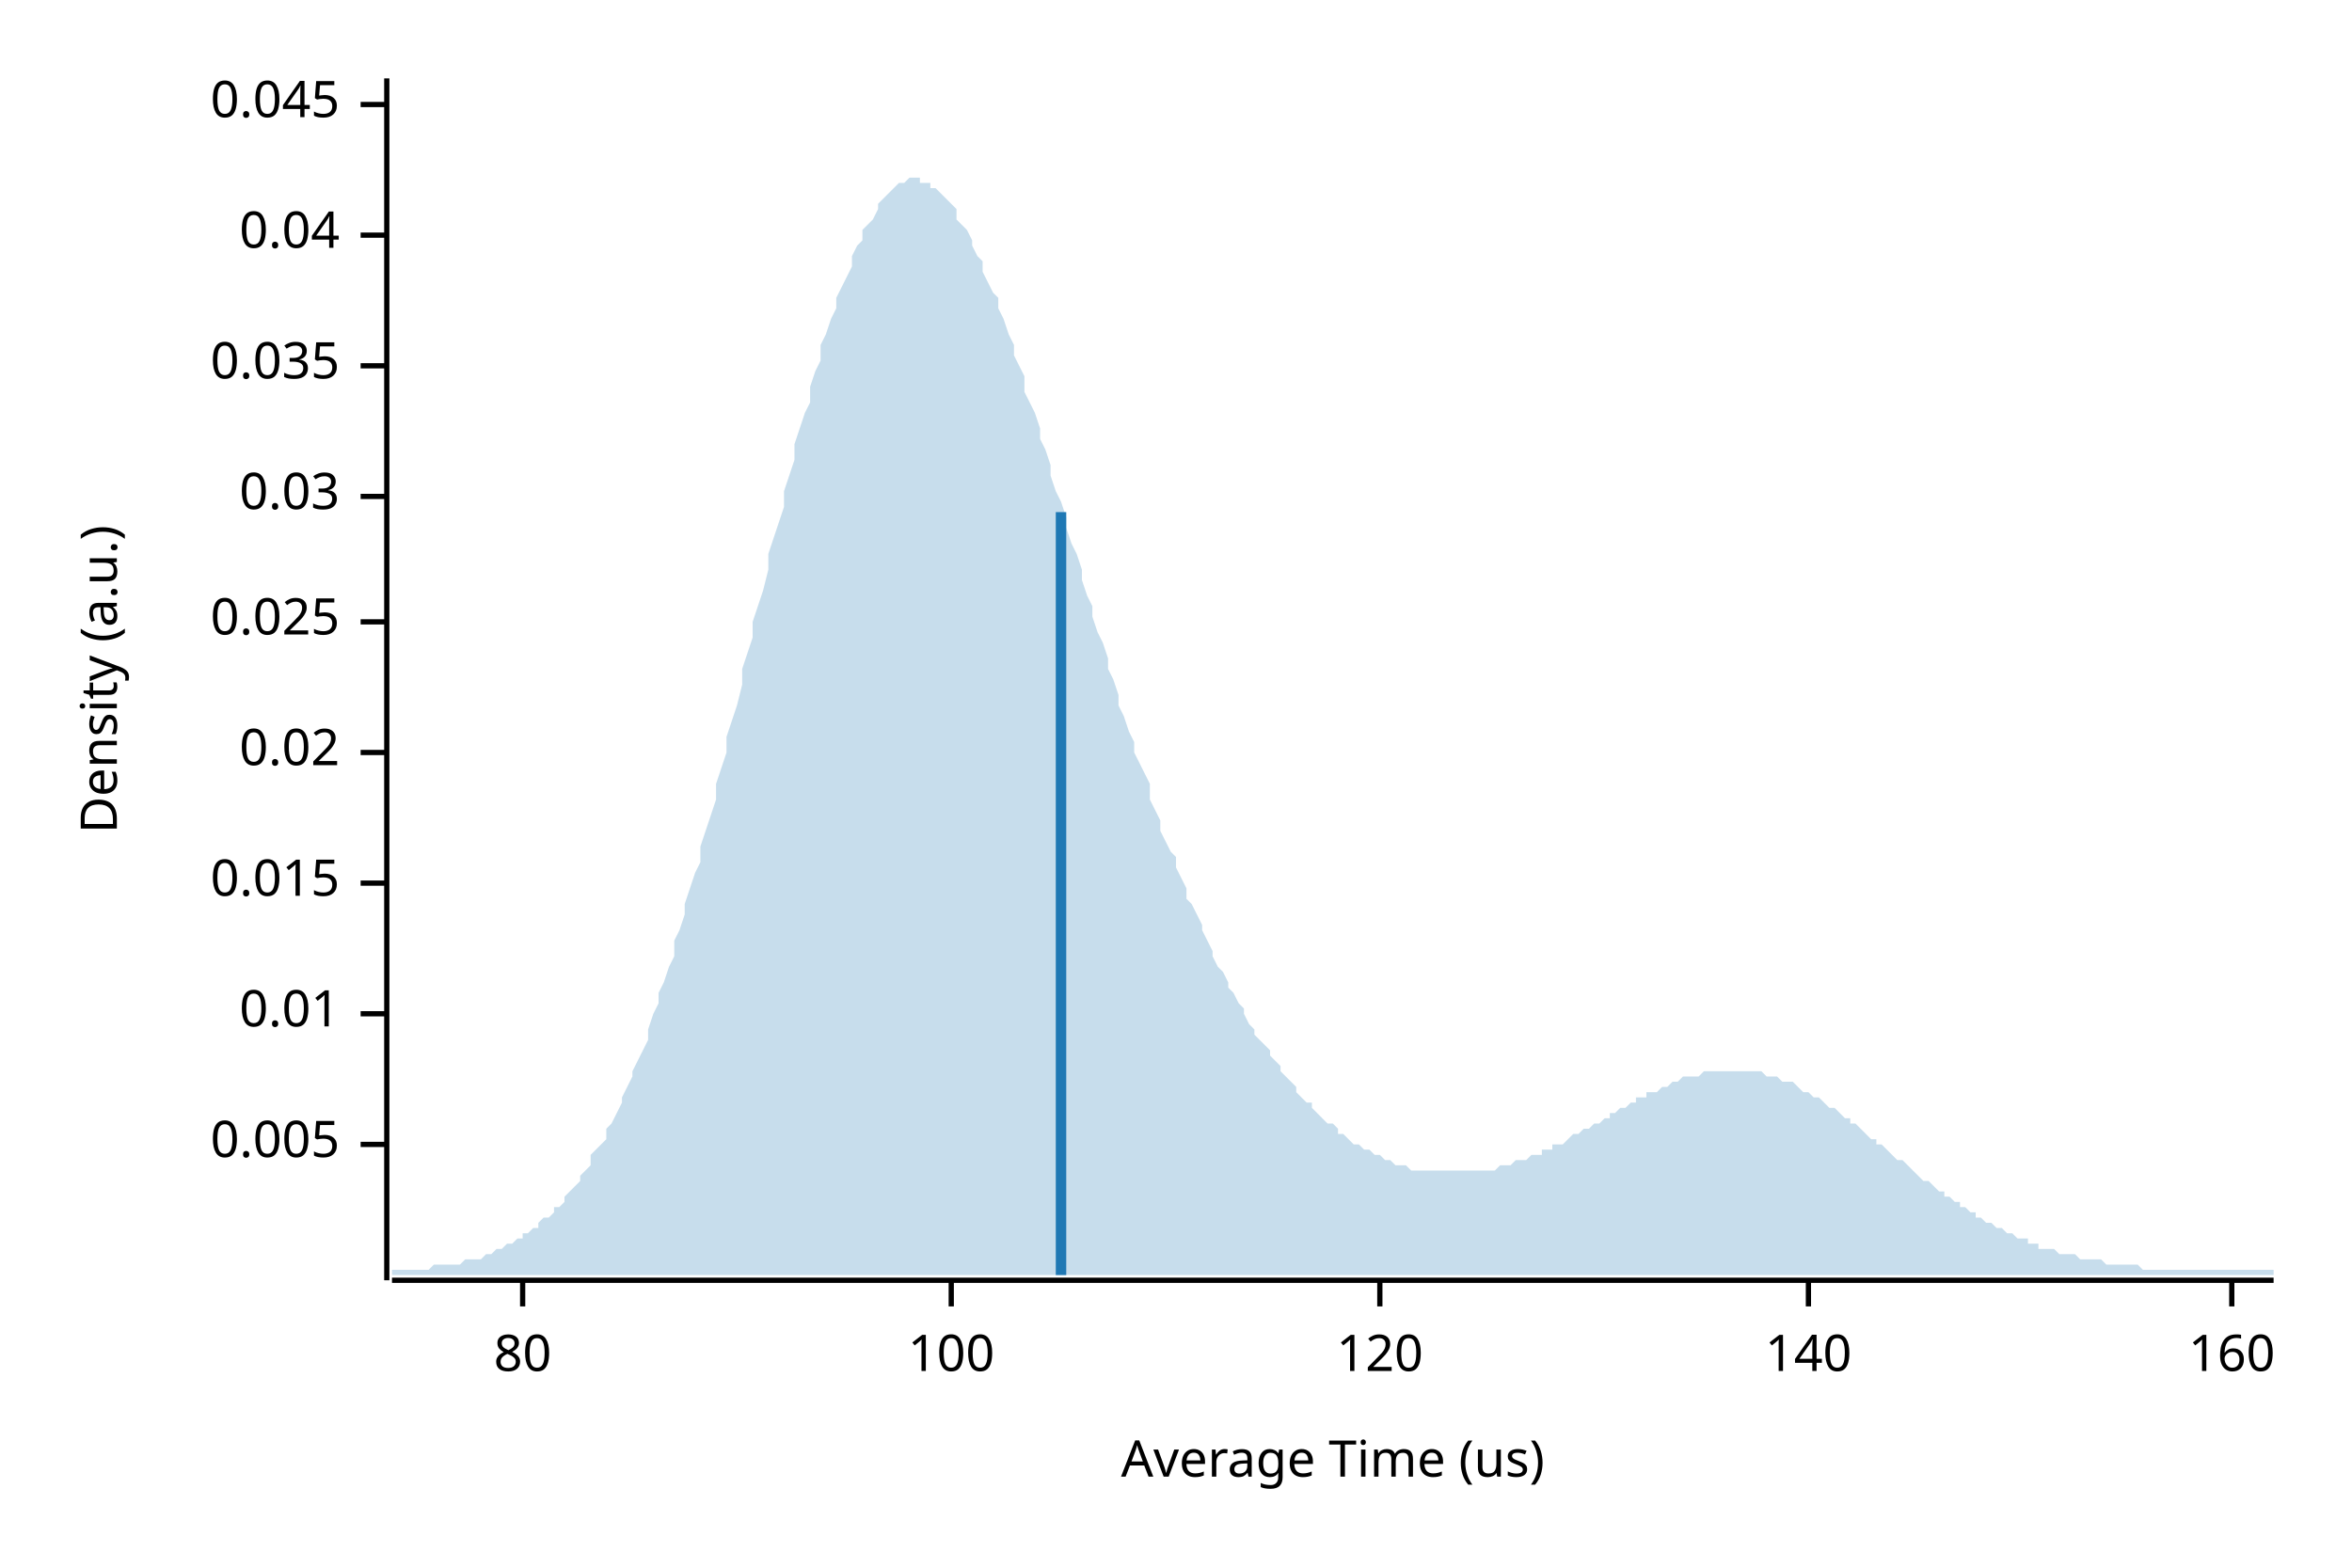
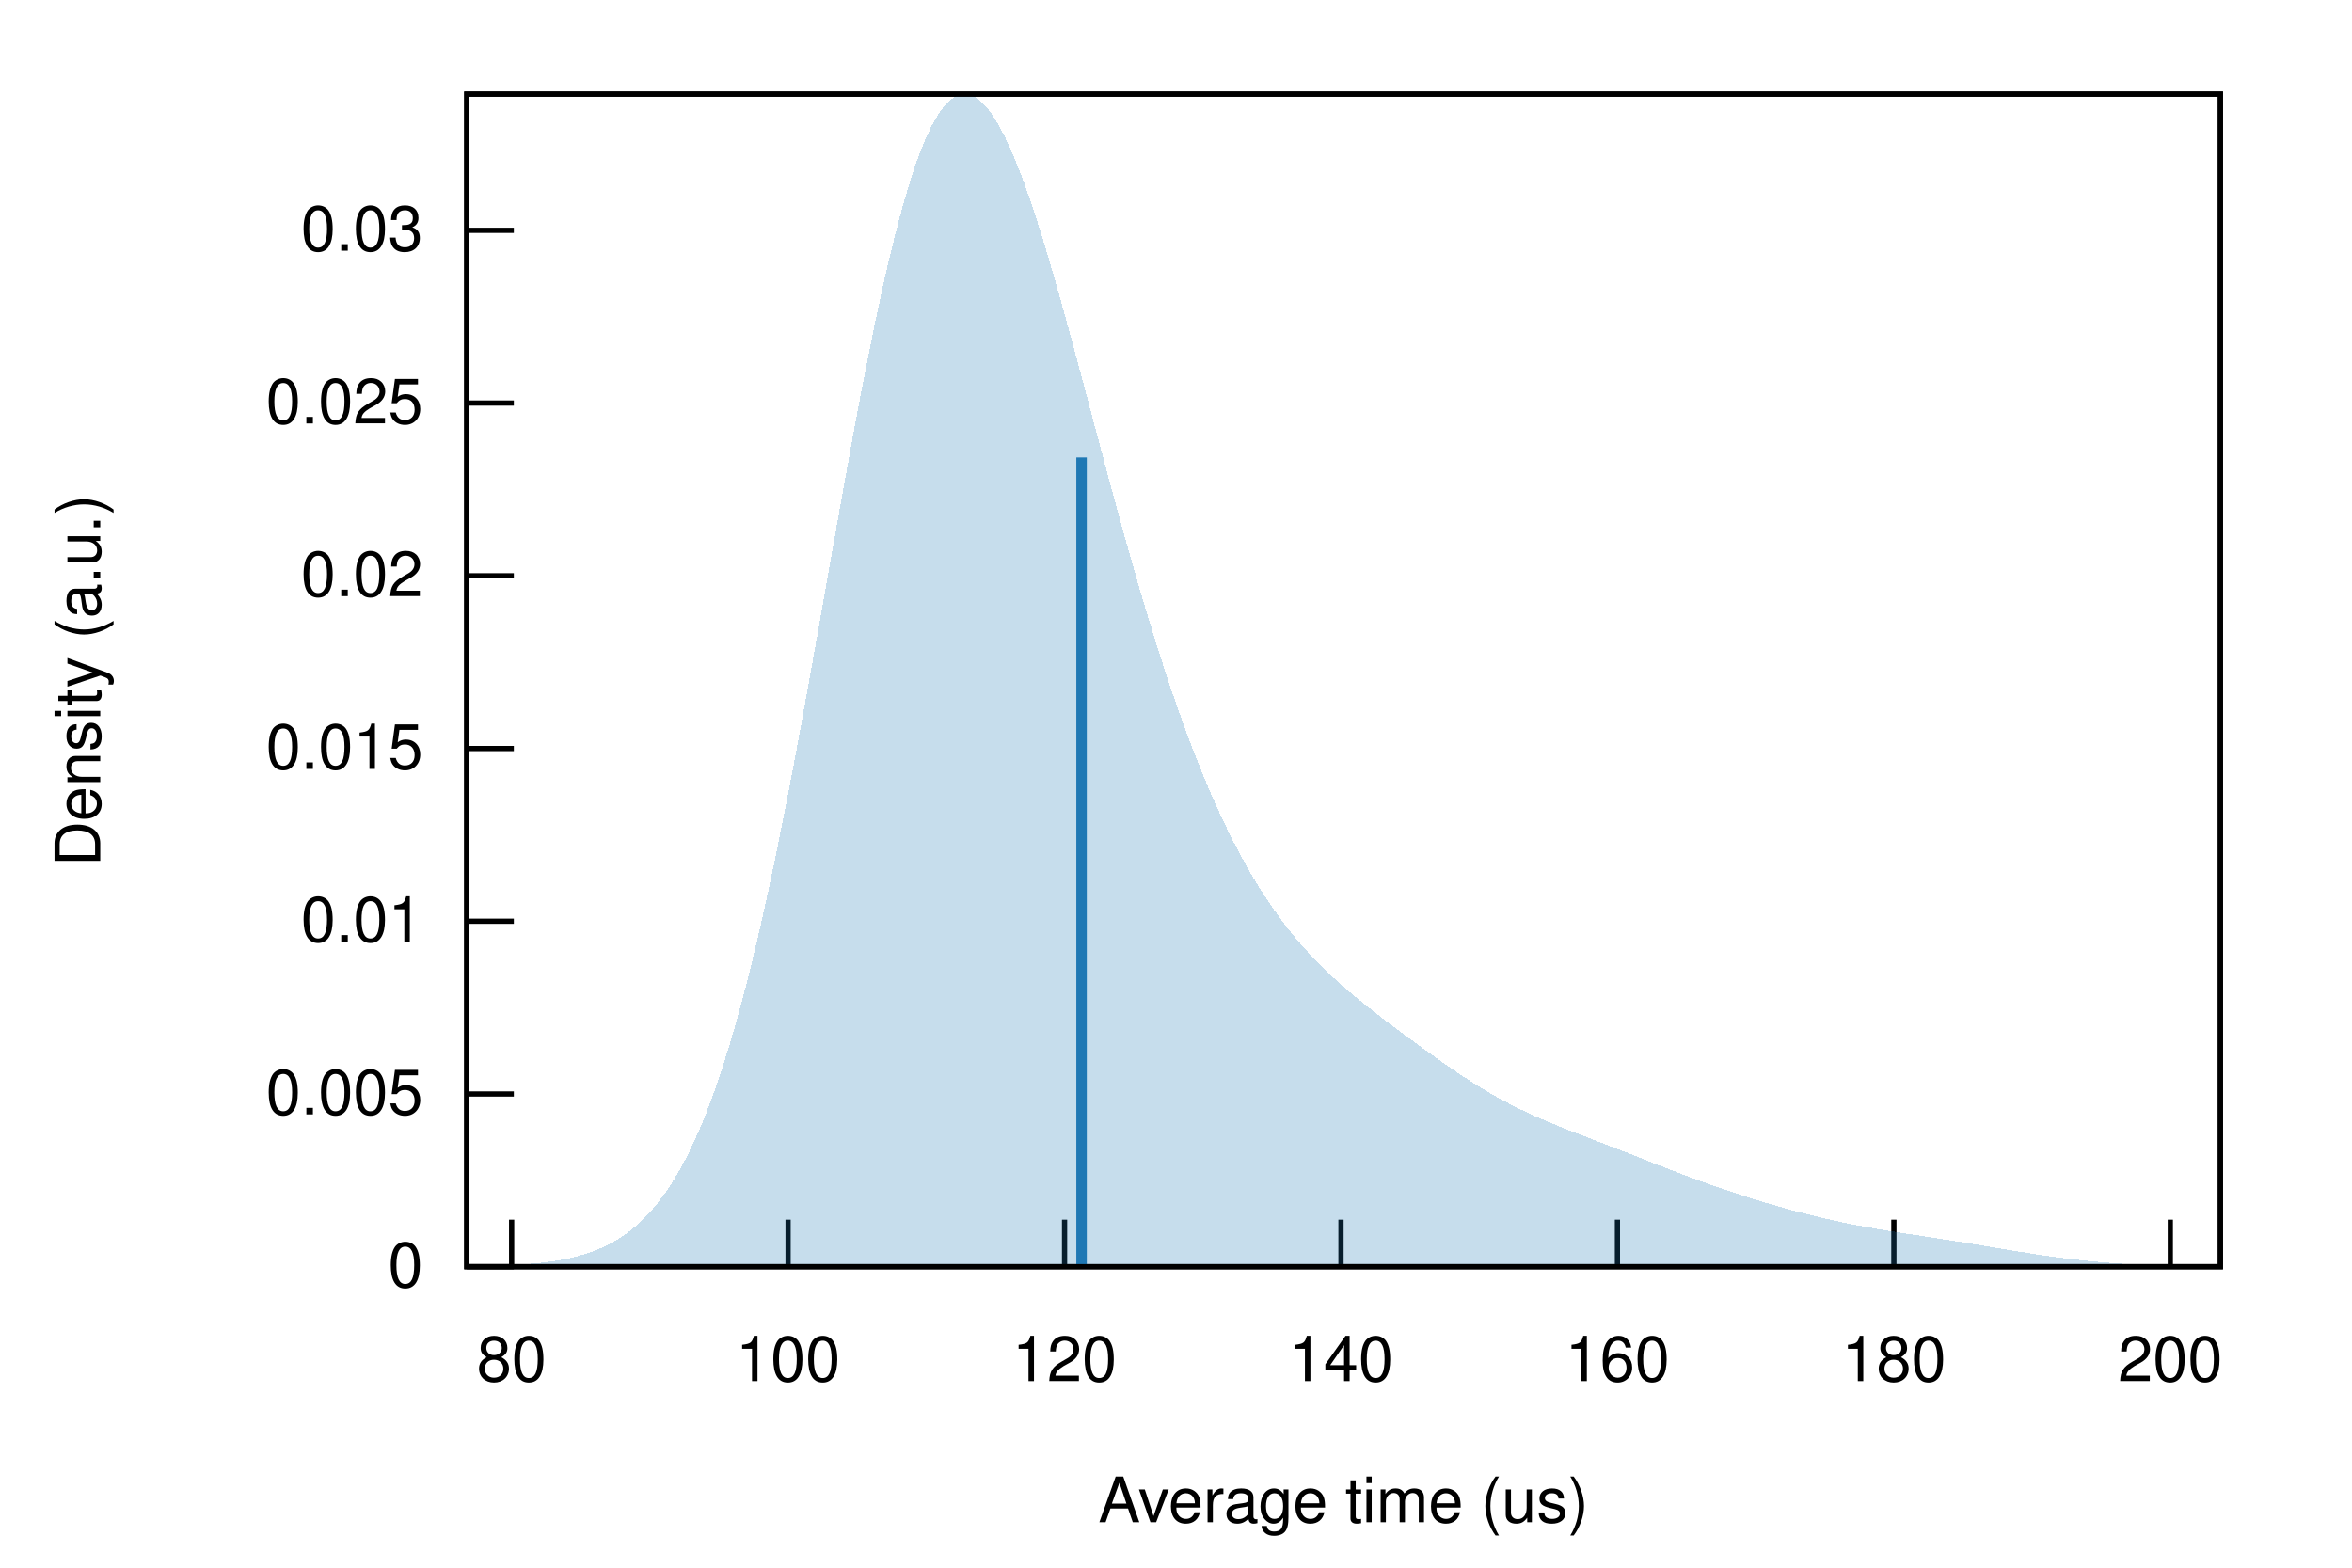
- <svg xmlns="http://www.w3.org/2000/svg" width="450" height="300" viewBox="0 0 450 300">
-   <text x="15" y="130" dy="0.76em" text-anchor="middle" font-family="sans-serif" font-size="9.677" opacity="1" fill="#000000" transform="rotate(270, 15, 130)">
- Density (a.u.)
- </text>
-   <text x="255" y="285" dy="-0.5ex" text-anchor="middle" font-family="sans-serif" font-size="9.677" opacity="1" fill="#000000">
- Average Time (us)
- </text>
-   <polyline fill="none" opacity="1" stroke="#000000" stroke-width="1" points="74,15 74,245 " />
-   <text x="65" y="219" dy="0.5ex" text-anchor="end" font-family="sans-serif" font-size="9.677" opacity="1" fill="#000000">
- 0.005
- </text>
-   <polyline fill="none" opacity="1" stroke="#000000" stroke-width="1" points="69,219 74,219 " />
-   <text x="65" y="194" dy="0.5ex" text-anchor="end" font-family="sans-serif" font-size="9.677" opacity="1" fill="#000000">
- 0.01
- </text>
-   <polyline fill="none" opacity="1" stroke="#000000" stroke-width="1" points="69,194 74,194 " />
-   <text x="65" y="169" dy="0.5ex" text-anchor="end" font-family="sans-serif" font-size="9.677" opacity="1" fill="#000000">
- 0.015
- </text>
-   <polyline fill="none" opacity="1" stroke="#000000" stroke-width="1" points="69,169 74,169 " />
-   <text x="65" y="144" dy="0.5ex" text-anchor="end" font-family="sans-serif" font-size="9.677" opacity="1" fill="#000000">
- 0.02
- </text>
-   <polyline fill="none" opacity="1" stroke="#000000" stroke-width="1" points="69,144 74,144 " />
-   <text x="65" y="119" dy="0.5ex" text-anchor="end" font-family="sans-serif" font-size="9.677" opacity="1" fill="#000000">
- 0.025
- </text>
-   <polyline fill="none" opacity="1" stroke="#000000" stroke-width="1" points="69,119 74,119 " />
-   <text x="65" y="95" dy="0.5ex" text-anchor="end" font-family="sans-serif" font-size="9.677" opacity="1" fill="#000000">
- 0.03
- </text>
-   <polyline fill="none" opacity="1" stroke="#000000" stroke-width="1" points="69,95 74,95 " />
-   <text x="65" y="70" dy="0.5ex" text-anchor="end" font-family="sans-serif" font-size="9.677" opacity="1" fill="#000000">
- 0.035
- </text>
-   <polyline fill="none" opacity="1" stroke="#000000" stroke-width="1" points="69,70 74,70 " />
-   <text x="65" y="45" dy="0.5ex" text-anchor="end" font-family="sans-serif" font-size="9.677" opacity="1" fill="#000000">
- 0.04
- </text>
-   <polyline fill="none" opacity="1" stroke="#000000" stroke-width="1" points="69,45 74,45 " />
-   <text x="65" y="20" dy="0.5ex" text-anchor="end" font-family="sans-serif" font-size="9.677" opacity="1" fill="#000000">
- 0.045
- </text>
-   <polyline fill="none" opacity="1" stroke="#000000" stroke-width="1" points="69,20 74,20 " />
-   <polyline fill="none" opacity="1" stroke="#000000" stroke-width="1" points="75,245 435,245 " />
-   <text x="100" y="255" dy="0.76em" text-anchor="middle" font-family="sans-serif" font-size="9.677" opacity="1" fill="#000000">
- 80
- </text>
-   <polyline fill="none" opacity="1" stroke="#000000" stroke-width="1" points="100,245 100,250 " />
-   <text x="182" y="255" dy="0.76em" text-anchor="middle" font-family="sans-serif" font-size="9.677" opacity="1" fill="#000000">
- 100
- </text>
-   <polyline fill="none" opacity="1" stroke="#000000" stroke-width="1" points="182,245 182,250 " />
-   <text x="264" y="255" dy="0.76em" text-anchor="middle" font-family="sans-serif" font-size="9.677" opacity="1" fill="#000000">
- 120
- </text>
-   <polyline fill="none" opacity="1" stroke="#000000" stroke-width="1" points="264,245 264,250 " />
-   <text x="346" y="255" dy="0.76em" text-anchor="middle" font-family="sans-serif" font-size="9.677" opacity="1" fill="#000000">
- 140
- </text>
-   <polyline fill="none" opacity="1" stroke="#000000" stroke-width="1" points="346,245 346,250 " />
-   <text x="427" y="255" dy="0.76em" text-anchor="middle" font-family="sans-serif" font-size="9.677" opacity="1" fill="#000000">
- 160
- </text>
-   <polyline fill="none" opacity="1" stroke="#000000" stroke-width="1" points="427,245 427,250 " />
-   <polygon opacity="0.25" fill="#1F78B4" points="75,243 75,243 76,243 77,243 77,243 78,243 79,243 80,243 80,243 81,243 82,243 82,243 83,242 84,242 85,242 85,242 86,242 87,242 87,242 88,242 89,241 90,241 90,241 91,241 92,241 93,240 93,240 94,240 95,239 95,239 96,239 97,238 98,238 98,238 99,237 100,237 100,236 101,236 102,235 103,235 103,234 104,233 105,233 106,232 106,231 107,231 108,230 108,229 109,228 110,227 111,226 111,225 112,224 113,223 113,221 114,220 115,219 116,218 116,216 117,215 118,213 119,211 119,210 120,208 121,206 121,205 122,203 123,201 124,199 124,197 125,194 126,192 126,190 127,188 128,185 129,183 129,180 130,178 131,175 131,173 132,170 133,167 134,165 134,162 135,159 136,156 137,153 137,150 138,147 139,144 139,141 140,138 141,135 142,131 142,128 143,125 144,122 144,119 145,116 146,113 147,109 147,106 148,103 149,100 150,97 150,94 151,91 152,88 152,85 153,82 154,79 155,77 155,74 156,71 157,69 157,66 158,64 159,61 160,59 160,57 161,55 162,53 163,51 163,49 164,47 165,46 165,44 166,43 167,42 168,40 168,39 169,38 170,37 170,37 171,36 172,35 173,35 173,35 174,34 175,34 176,34 176,35 177,35 178,35 178,36 179,36 180,37 181,38 181,38 182,39 183,40 183,42 184,43 185,44 186,46 186,47 187,49 188,50 188,52 189,54 190,56 191,57 191,59 192,61 193,64 194,66 194,68 195,70 196,72 196,75 197,77 198,79 199,82 199,84 200,86 201,89 201,91 202,94 203,96 204,99 204,101 205,104 206,106 207,109 207,111 208,114 209,116 209,118 210,121 211,123 212,126 212,128 213,130 214,133 214,135 215,137 216,140 217,142 217,144 218,146 219,148 220,150 220,153 221,155 222,157 222,159 223,161 224,163 225,164 225,166 226,168 227,170 227,172 228,173 229,175 230,177 230,178 231,180 232,182 232,183 233,185 234,186 235,188 235,189 236,190 237,192 238,193 238,194 239,196 240,197 240,198 241,199 242,200 243,201 243,202 244,203 245,204 245,205 246,206 247,207 248,208 248,209 249,210 250,211 251,211 251,212 252,213 253,214 253,214 254,215 255,215 256,216 256,217 257,217 258,218 258,218 259,219 260,219 261,220 261,220 262,220 263,221 264,221 264,221 265,222 266,222 266,222 267,223 268,223 269,223 269,223 270,224 271,224 271,224 272,224 273,224 274,224 274,224 275,224 276,224 277,224 277,224 278,224 279,224 279,224 280,224 281,224 282,224 282,224 283,224 284,224 284,224 285,224 286,224 287,223 287,223 288,223 289,223 289,223 290,222 291,222 292,222 292,222 293,221 294,221 295,221 295,220 296,220 297,220 297,219 298,219 299,219 300,218 300,218 301,217 302,217 302,217 303,216 304,216 305,215 305,215 306,215 307,214 308,214 308,213 309,213 310,212 310,212 311,212 312,211 313,211 313,210 314,210 315,210 315,209 316,209 317,209 318,208 318,208 319,208 320,207 321,207 321,207 322,206 323,206 323,206 324,206 325,206 326,205 326,205 327,205 328,205 328,205 329,205 330,205 331,205 331,205 332,205 333,205 333,205 334,205 335,205 336,205 336,205 337,205 338,206 339,206 339,206 340,206 341,207 341,207 342,207 343,207 344,208 344,208 345,209 346,209 346,209 347,210 348,210 349,211 349,211 350,212 351,212 352,213 352,213 353,214 354,214 354,215 355,215 356,216 357,217 357,217 358,218 359,218 359,219 360,219 361,220 362,221 362,221 363,222 364,222 365,223 365,223 366,224 367,225 367,225 368,226 369,226 370,227 370,227 371,228 372,228 372,229 373,229 374,230 375,230 375,231 376,231 377,232 378,232 378,233 379,233 380,234 380,234 381,234 382,235 383,235 383,235 384,236 385,236 385,236 386,237 387,237 388,237 388,238 389,238 390,238 390,239 391,239 392,239 393,239 393,239 394,240 395,240 396,240 396,240 397,240 398,241 398,241 399,241 400,241 401,241 401,241 402,241 403,242 403,242 404,242 405,242 406,242 406,242 407,242 408,242 409,242 409,242 410,243 411,243 411,243 412,243 413,243 414,243 414,243 415,243 416,243 416,243 417,243 418,243 419,243 419,243 420,243 421,243 422,243 422,243 423,243 424,243 424,243 425,243 426,243 427,243 427,243 428,243 429,243 429,243 430,243 431,243 432,243 432,243 433,243 434,243 435,243 435,244 75,244 " />
-   <polyline fill="none" opacity="1" stroke="#1F78B4" stroke-width="2" points="203,244 203,98 " />
+ <svg xmlns="http://www.w3.org/2000/svg" xmlns:xlink="http://www.w3.org/1999/xlink" viewBox="0 0 450 300">
+   <g id="gnuplot_canvas">
+     <rect x="0" y="0" width="450" height="300" fill="none" />
+     <defs>
+       <circle id="gpDot" r="0.5" stroke-width="0.5" stroke="currentColor" />
+       <path id="gpPt0" stroke-width="0.222" stroke="currentColor" d="M-1,0 h2 M0,-1 v2" />
+       <path id="gpPt1" stroke-width="0.222" stroke="currentColor" d="M-1,-1 L1,1 M1,-1 L-1,1" />
+       <path id="gpPt2" stroke-width="0.222" stroke="currentColor" d="M-1,0 L1,0 M0,-1 L0,1 M-1,-1 L1,1 M-1,1 L1,-1" />
+       <rect id="gpPt3" stroke-width="0.222" stroke="currentColor" x="-1" y="-1" width="2" height="2" />
+       <rect id="gpPt4" stroke-width="0.222" stroke="currentColor" fill="currentColor" x="-1" y="-1" width="2" height="2" />
+       <circle id="gpPt5" stroke-width="0.222" stroke="currentColor" cx="0" cy="0" r="1" />
+       <use xlink:href="#gpPt5" id="gpPt6" fill="currentColor" stroke="none" />
+       <path id="gpPt7" stroke-width="0.222" stroke="currentColor" d="M0,-1.33 L-1.33,0.67 L1.33,0.67 z" />
+       <use xlink:href="#gpPt7" id="gpPt8" fill="currentColor" stroke="none" />
+       <use xlink:href="#gpPt7" id="gpPt9" stroke="currentColor" transform="rotate(180)" />
+       <use xlink:href="#gpPt9" id="gpPt10" fill="currentColor" stroke="none" />
+       <use xlink:href="#gpPt3" id="gpPt11" stroke="currentColor" transform="rotate(45)" />
+       <use xlink:href="#gpPt11" id="gpPt12" fill="currentColor" stroke="none" />
+       <path id="gpPt13" stroke-width="0.222" stroke="currentColor" d="M0,1.330 L1.265,0.411 L0.782,-1.067 L-0.782,-1.076 L-1.265,0.411 z" />
+       <use xlink:href="#gpPt13" id="gpPt14" fill="currentColor" stroke="none" />
+       <filter id="textbox" filterUnits="objectBoundingBox" x="0" y="0" height="1" width="1">
+         <feFlood flood-color="white" flood-opacity="1" result="bgnd" />
+         <feComposite in="SourceGraphic" in2="bgnd" operator="atop" />
+       </filter>
+       <filter id="greybox" filterUnits="objectBoundingBox" x="0" y="0" height="1" width="1">
+         <feFlood flood-color="lightgrey" flood-opacity="1" result="grey" />
+         <feComposite in="SourceGraphic" in2="grey" operator="atop" />
+       </filter>
+     </defs>
+     <g fill="none" color="white" stroke="currentColor" stroke-width="1.00" stroke-linecap="butt" stroke-linejoin="miter">
+ </g>
+     <g fill="none" color="black" stroke="currentColor" stroke-width="1.00" stroke-linecap="butt" stroke-linejoin="miter">
+       <path stroke="black" d="M89.31,242.40 L98.31,242.40  " />
+       <g transform="translate(80.92,246.30)" stroke="none" fill="black" font-family="Helvetica" font-size="12.00" text-anchor="end">
+         <text>
+           <tspan font-family="Helvetica"> 0</tspan>
+         </text>
+       </g>
+     </g>
+     <g fill="none" color="black" stroke="currentColor" stroke-width="1.00" stroke-linecap="butt" stroke-linejoin="miter">
+       <path stroke="black" d="M89.31,209.35 L98.31,209.35  " />
+       <g transform="translate(80.92,213.25)" stroke="none" fill="black" font-family="Helvetica" font-size="12.00" text-anchor="end">
+         <text>
+           <tspan font-family="Helvetica"> 0.005</tspan>
+         </text>
+       </g>
+     </g>
+     <g fill="none" color="black" stroke="currentColor" stroke-width="1.00" stroke-linecap="butt" stroke-linejoin="miter">
+       <path stroke="black" d="M89.31,176.29 L98.31,176.29  " />
+       <g transform="translate(80.92,180.19)" stroke="none" fill="black" font-family="Helvetica" font-size="12.00" text-anchor="end">
+         <text>
+           <tspan font-family="Helvetica"> 0.01</tspan>
+         </text>
+       </g>
+     </g>
+     <g fill="none" color="black" stroke="currentColor" stroke-width="1.00" stroke-linecap="butt" stroke-linejoin="miter">
+       <path stroke="black" d="M89.31,143.24 L98.31,143.24  " />
+       <g transform="translate(80.92,147.14)" stroke="none" fill="black" font-family="Helvetica" font-size="12.00" text-anchor="end">
+         <text>
+           <tspan font-family="Helvetica"> 0.015</tspan>
+         </text>
+       </g>
+     </g>
+     <g fill="none" color="black" stroke="currentColor" stroke-width="1.00" stroke-linecap="butt" stroke-linejoin="miter">
+       <path stroke="black" d="M89.31,110.19 L98.31,110.19  " />
+       <g transform="translate(80.92,114.09)" stroke="none" fill="black" font-family="Helvetica" font-size="12.00" text-anchor="end">
+         <text>
+           <tspan font-family="Helvetica"> 0.02</tspan>
+         </text>
+       </g>
+     </g>
+     <g fill="none" color="black" stroke="currentColor" stroke-width="1.00" stroke-linecap="butt" stroke-linejoin="miter">
+       <path stroke="black" d="M89.31,77.13 L98.31,77.13  " />
+       <g transform="translate(80.92,81.03)" stroke="none" fill="black" font-family="Helvetica" font-size="12.00" text-anchor="end">
+         <text>
+           <tspan font-family="Helvetica"> 0.025</tspan>
+         </text>
+       </g>
+     </g>
+     <g fill="none" color="black" stroke="currentColor" stroke-width="1.00" stroke-linecap="butt" stroke-linejoin="miter">
+       <path stroke="black" d="M89.31,44.08 L98.31,44.08  " />
+       <g transform="translate(80.92,47.98)" stroke="none" fill="black" font-family="Helvetica" font-size="12.00" text-anchor="end">
+         <text>
+           <tspan font-family="Helvetica"> 0.03</tspan>
+         </text>
+       </g>
+     </g>
+     <g fill="none" color="black" stroke="currentColor" stroke-width="1.00" stroke-linecap="butt" stroke-linejoin="miter">
+       <path stroke="black" d="M97.89,242.40 L97.89,233.40  " />
+       <g transform="translate(97.89,264.30)" stroke="none" fill="black" font-family="Helvetica" font-size="12.00" text-anchor="middle">
+         <text>
+           <tspan font-family="Helvetica"> 80</tspan>
+         </text>
+       </g>
+     </g>
+     <g fill="none" color="black" stroke="currentColor" stroke-width="1.00" stroke-linecap="butt" stroke-linejoin="miter">
+       <path stroke="black" d="M150.78,242.40 L150.78,233.40  " />
+       <g transform="translate(150.78,264.30)" stroke="none" fill="black" font-family="Helvetica" font-size="12.00" text-anchor="middle">
+         <text>
+           <tspan font-family="Helvetica"> 100</tspan>
+         </text>
+       </g>
+     </g>
+     <g fill="none" color="black" stroke="currentColor" stroke-width="1.00" stroke-linecap="butt" stroke-linejoin="miter">
+       <path stroke="black" d="M203.68,242.40 L203.68,233.40  " />
+       <g transform="translate(203.68,264.30)" stroke="none" fill="black" font-family="Helvetica" font-size="12.00" text-anchor="middle">
+         <text>
+           <tspan font-family="Helvetica"> 120</tspan>
+         </text>
+       </g>
+     </g>
+     <g fill="none" color="black" stroke="currentColor" stroke-width="1.00" stroke-linecap="butt" stroke-linejoin="miter">
+       <path stroke="black" d="M256.57,242.40 L256.57,233.40  " />
+       <g transform="translate(256.57,264.30)" stroke="none" fill="black" font-family="Helvetica" font-size="12.00" text-anchor="middle">
+         <text>
+           <tspan font-family="Helvetica"> 140</tspan>
+         </text>
+       </g>
+     </g>
+     <g fill="none" color="black" stroke="currentColor" stroke-width="1.00" stroke-linecap="butt" stroke-linejoin="miter">
+       <path stroke="black" d="M309.46,242.40 L309.46,233.40  " />
+       <g transform="translate(309.46,264.30)" stroke="none" fill="black" font-family="Helvetica" font-size="12.00" text-anchor="middle">
+         <text>
+           <tspan font-family="Helvetica"> 160</tspan>
+         </text>
+       </g>
+     </g>
+     <g fill="none" color="black" stroke="currentColor" stroke-width="1.00" stroke-linecap="butt" stroke-linejoin="miter">
+       <path stroke="black" d="M362.35,242.40 L362.35,233.40  " />
+       <g transform="translate(362.35,264.30)" stroke="none" fill="black" font-family="Helvetica" font-size="12.00" text-anchor="middle">
+         <text>
+           <tspan font-family="Helvetica"> 180</tspan>
+         </text>
+       </g>
+     </g>
+     <g fill="none" color="black" stroke="currentColor" stroke-width="1.00" stroke-linecap="butt" stroke-linejoin="miter">
+       <path stroke="black" d="M415.24,242.40 L415.24,233.40  " />
+       <g transform="translate(415.24,264.30)" stroke="none" fill="black" font-family="Helvetica" font-size="12.00" text-anchor="middle">
+         <text>
+           <tspan font-family="Helvetica"> 200</tspan>
+         </text>
+       </g>
+     </g>
+     <g fill="none" color="black" stroke="currentColor" stroke-width="1.00" stroke-linecap="butt" stroke-linejoin="miter">
+ </g>
+     <g fill="none" color="black" stroke="currentColor" stroke-width="1.00" stroke-linecap="butt" stroke-linejoin="miter">
+       <path stroke="black" d="M89.31,18.01 L89.31,242.40 L424.82,242.40 L424.82,18.01 L89.31,18.01 Z  " />
+     </g>
+     <g fill="none" color="black" stroke="currentColor" stroke-width="1.00" stroke-linecap="butt" stroke-linejoin="miter">
+       <g transform="translate(19.18,130.21) rotate(270)" stroke="none" fill="black" font-family="Helvetica" font-size="12.00" text-anchor="middle">
+         <text>
+           <tspan font-family="Helvetica">Density (a.u.)</tspan>
+         </text>
+       </g>
+     </g>
+     <g fill="none" color="black" stroke="currentColor" stroke-width="1.00" stroke-linecap="butt" stroke-linejoin="miter">
+       <g transform="translate(257.06,291.30)" stroke="none" fill="black" font-family="Helvetica" font-size="12.00" text-anchor="middle">
+         <text>
+           <tspan font-family="Helvetica">Average time (us)</tspan>
+         </text>
+       </g>
+     </g>
+     <g fill="none" color="black" stroke="currentColor" stroke-width="1.00" stroke-linecap="butt" stroke-linejoin="miter">
+ </g>
+     <g id="gnuplot_plot_1">
+       <g fill="none" color="black" stroke="currentColor" stroke-width="1.00" stroke-linecap="butt" stroke-linejoin="miter">
+         <g stroke="none" shape-rendering="crispEdges">
+           <polygon fill="rgb( 31, 120, 180)" fill-opacity="0.25" points="89.31,242.32 89.98,242.31 90.65,242.30 91.33,242.29 92.00,242.28 92.67,242.26 93.34,242.25 94.02,242.23 94.69,242.21 95.36,242.19 96.03,242.16 96.71,242.13 97.38,242.10 98.05,242.07 98.72,242.03 99.40,241.99 100.07,241.95 100.74,241.90 101.41,241.84 102.08,241.79 102.76,241.72 103.43,241.65 104.10,241.57 104.77,241.49 105.45,241.40 106.12,241.30 106.79,241.19 107.46,241.07 108.14,240.94 108.81,240.80 109.48,240.65 110.15,240.48 110.83,240.30 111.50,240.11 112.17,239.90 112.84,239.68 113.52,239.43 114.19,239.17 114.86,238.89 115.53,238.59 116.20,238.26 116.88,237.91 117.55,237.54 118.22,237.14 118.89,236.71 119.57,236.25 120.24,235.75 120.91,235.23 121.58,234.67 122.26,234.07 122.93,233.44 123.60,232.76 124.27,232.04 124.95,231.28 125.62,230.47 126.29,229.62 126.96,228.71 127.63,227.75 128.31,226.74 128.98,225.67 129.65,224.54 130.32,223.36 131.00,222.11 131.67,220.79 132.34,219.41 133.01,217.97 133.69,216.45 134.36,214.86 135.03,213.20 135.70,211.46 136.38,209.65 137.05,207.76 137.72,205.80 138.39,203.75 139.06,201.63 139.74,199.42 140.41,197.13 141.08,194.76 141.75,192.31 142.43,189.78 143.10,187.17 143.77,184.47 144.44,181.70 145.12,178.84 145.79,175.91 146.46,172.91 147.13,169.83 147.81,166.67 148.48,163.45 149.15,160.16 149.82,156.81 150.50,153.40 151.17,149.92 151.84,146.40 152.51,142.82 153.18,139.20 153.86,135.54 154.53,131.85 155.20,128.12 155.87,124.36 156.55,120.59 157.22,116.80 157.89,113.00 158.56,109.20 159.24,105.40 159.91,101.62 160.58,97.84 161.25,94.09 161.93,90.36 162.60,86.67 163.27,83.03 163.94,79.42 164.61,75.87 165.29,72.38 165.96,68.96 166.63,65.61 167.30,62.33 167.98,59.14 168.65,56.04 169.32,53.03 169.99,50.12 170.67,47.32 171.34,44.62 172.01,42.04 172.68,39.57 173.36,37.23 174.03,35.01 174.70,32.91 175.37,30.95 176.05,29.12 176.72,27.43 177.39,25.88 178.06,24.46 178.73,23.18 179.41,22.05 180.08,21.05 180.75,20.20 181.42,19.48 182.10,18.91 182.77,18.48 183.44,18.19 184.11,18.03 184.79,18.01 185.46,18.12 186.13,18.37 186.80,18.75 187.48,19.25 188.15,19.87 188.82,20.62 189.49,21.48 190.16,22.46 190.84,23.55 191.51,24.75 192.18,26.05 192.85,27.44 193.53,28.94 194.20,30.52 194.87,32.19 195.54,33.95 196.22,35.78 196.89,37.68 197.56,39.66 198.23,41.70 198.91,43.80 199.58,45.96 200.25,48.17 200.92,50.43 201.59,52.73 202.27,55.07 202.94,57.44 203.61,59.85 204.28,62.29 204.96,64.75 205.63,67.23 206.30,69.72 206.97,72.23 207.65,74.75 208.32,77.27 208.99,79.80 209.66,82.32 210.34,84.84 211.01,87.36 211.68,89.86 212.35,92.36 213.03,94.84 213.70,97.30 214.37,99.74 215.04,102.17 215.71,104.57 216.39,106.94 217.06,109.29 217.73,111.61 218.40,113.90 219.08,116.16 219.75,118.39 220.42,120.59 221.09,122.75 221.77,124.87 222.44,126.96 223.11,129.02 223.78,131.04 224.46,133.01 225.13,134.96 225.80,136.86 226.47,138.72 227.14,140.55 227.82,142.34 228.49,144.09 229.16,145.80 229.83,147.47 230.51,149.10 231.18,150.70 231.85,152.26 232.52,153.78 233.20,155.26 233.87,156.71 234.54,158.12 235.21,159.50 235.89,160.84 236.56,162.14 237.23,163.41 237.90,164.65 238.57,165.86 239.25,167.03 239.92,168.17 240.59,169.28 241.26,170.36 241.94,171.41 242.61,172.43 243.28,173.42 243.95,174.38 244.63,175.32 245.30,176.23 245.97,177.12 246.64,177.98 247.32,178.82 247.99,179.63 248.66,180.43 249.33,181.20 250.01,181.95 250.68,182.68 251.35,183.39 252.02,184.09 252.69,184.77 253.37,185.43 254.04,186.08 254.71,186.71 255.38,187.33 256.06,187.94 256.73,188.54 257.40,189.12 258.07,189.70 258.75,190.27 259.42,190.83 260.09,191.38 260.76,191.92 261.44,192.46 262.11,192.99 262.78,193.52 263.45,194.04 264.12,194.56 264.80,195.07 265.47,195.58 266.14,196.09 266.81,196.60 267.49,197.10 268.16,197.60 268.83,198.10 269.50,198.60 270.18,199.10 270.85,199.59 271.52,200.08 272.19,200.57 272.87,201.06 273.54,201.54 274.21,202.02 274.88,202.50 275.56,202.98 276.23,203.45 276.90,203.92 277.57,204.38 278.24,204.84 278.92,205.30 279.59,205.75 280.26,206.19 280.93,206.63 281.61,207.06 282.28,207.48 282.95,207.90 283.62,208.31 284.30,208.72 284.97,209.11 285.64,209.50 286.31,209.88 286.99,210.26 287.66,210.62 288.33,210.98 289.00,211.33 289.67,211.68 290.35,212.01 291.02,212.34 291.69,212.66 292.36,212.98 293.04,213.29 293.71,213.59 294.38,213.89 295.05,214.18 295.73,214.47 296.40,214.75 297.07,215.03 297.74,215.31 298.42,215.58 299.09,215.85 299.76,216.12 300.43,216.38 301.10,216.64 301.78,216.90 302.45,217.16 303.12,217.42 303.79,217.68 304.47,217.94 305.14,218.20 305.81,218.46 306.48,218.72 307.16,218.98 307.83,219.24 308.50,219.50 309.17,219.76 309.85,220.02 310.52,220.28 311.19,220.54 311.86,220.81 312.54,221.07 313.21,221.34 313.88,221.60 314.55,221.87 315.22,222.13 315.90,222.40 316.57,222.66 317.24,222.93 317.91,223.19 318.59,223.45 319.26,223.71 319.93,223.97 320.60,224.23 321.28,224.49 321.95,224.75 322.62,225.00 323.29,225.25 323.97,225.50 324.64,225.75 325.31,226.00 325.98,226.24 326.65,226.48 327.33,226.72 328.00,226.96 328.67,227.20 329.34,227.43 330.02,227.66 330.69,227.88 331.36,228.11 332.03,228.33 332.71,228.55 333.38,228.77 334.05,228.99 334.72,229.20 335.40,229.41 336.07,229.62 336.74,229.82 337.41,230.03 338.08,230.23 338.76,230.43 339.43,230.62 340.10,230.82 340.77,231.01 341.45,231.20 342.12,231.38 342.79,231.57 343.46,231.75 344.14,231.93 344.81,232.10 345.48,232.28 346.15,232.45 346.83,232.61 347.50,232.78 348.17,232.94 348.84,233.10 349.52,233.25 350.19,233.41 350.86,233.55 351.53,233.70 352.20,233.85 352.88,233.99 353.55,234.12 354.22,234.26 354.89,234.39 355.57,234.52 356.24,234.65 356.91,234.77 357.58,234.89 358.26,235.01 358.93,235.13 359.60,235.24 360.27,235.36 360.95,235.47 361.62,235.58 362.29,235.68 362.96,235.79 363.63,235.90 364.31,236.00 364.98,236.11 365.65,236.21 366.32,236.31 367.00,236.41 367.67,236.52 368.34,236.62 369.01,236.72 369.69,236.82 370.36,236.93 371.03,237.03 371.70,237.14 372.38,237.24 373.05,237.34 373.72,237.45 374.39,237.56 375.07,237.66 375.74,237.77 376.41,237.88 377.08,237.99 377.75,238.10 378.43,238.21 379.10,238.32 379.77,238.43 380.44,238.55 381.12,238.66 381.79,238.77 382.46,238.88 383.13,238.99 383.81,239.10 384.48,239.22 385.15,239.33 385.82,239.44 386.50,239.54 387.17,239.65 387.84,239.76 388.51,239.86 389.18,239.97 389.86,240.07 390.53,240.17 391.20,240.27 391.87,240.36 392.55,240.46 393.22,240.55 393.89,240.64 394.56,240.73 395.24,240.81 395.91,240.89 396.58,240.97 397.25,241.05 397.93,241.13 398.60,241.20 399.27,241.27 399.94,241.33 400.61,241.40 401.29,241.46 401.96,241.52 402.63,241.57 403.30,241.63 403.98,241.68 404.65,241.73 405.32,241.77 405.99,241.82 406.67,241.86 407.34,241.90 408.01,241.93 408.68,241.97 409.36,242.00 410.03,242.03 410.70,242.06 411.37,242.09 412.05,242.11 412.72,242.13 413.39,242.16 414.06,242.18 414.73,242.20 415.41,242.21 416.08,242.23 416.75,242.24 417.42,242.26 418.10,242.27 418.77,242.28 419.44,242.29 420.11,242.30 420.79,242.31 421.46,242.32 422.13,242.33 422.80,242.34 423.48,242.34 424.15,242.35 424.82,242.35 424.82,242.40 424.15,242.40 423.48,242.40 422.80,242.40 422.13,242.40 421.46,242.40 420.79,242.40 420.11,242.40 419.44,242.40 418.77,242.40 418.10,242.40 417.42,242.40 416.75,242.40 416.08,242.40 415.41,242.40 414.73,242.40 414.06,242.40 413.39,242.40 412.72,242.40 412.05,242.40 411.37,242.40 410.70,242.40 410.03,242.40 409.36,242.40 408.68,242.40 408.01,242.40 407.34,242.40 406.67,242.40 405.99,242.40 405.32,242.40 404.65,242.40 403.98,242.40 403.30,242.40 402.63,242.40 401.96,242.40 401.29,242.40 400.61,242.40 399.94,242.40 399.27,242.40 398.60,242.40 397.93,242.40 397.25,242.40 396.58,242.40 395.91,242.40 395.24,242.40 394.56,242.40 393.89,242.40 393.22,242.40 392.55,242.40 391.87,242.40 391.20,242.40 390.53,242.40 389.86,242.40 389.18,242.40 388.51,242.40 387.84,242.40 387.17,242.40 386.50,242.40 385.82,242.40 385.15,242.40 384.48,242.40 383.81,242.40 383.13,242.40 382.46,242.40 381.79,242.40 381.12,242.40 380.44,242.40 379.77,242.40 379.10,242.40 378.43,242.40 377.75,242.40 377.08,242.40 376.41,242.40 375.74,242.40 375.07,242.40 374.39,242.40 373.72,242.40 373.05,242.40 372.38,242.40 371.70,242.40 371.03,242.40 370.36,242.40 369.69,242.40 369.01,242.40 368.34,242.40 367.67,242.40 367.00,242.40 366.32,242.40 365.65,242.40 364.98,242.40 364.31,242.40 363.63,242.40 362.96,242.40 362.29,242.40 361.62,242.40 360.95,242.40 360.27,242.40 359.60,242.40 358.93,242.40 358.26,242.40 357.58,242.40 356.91,242.40 356.24,242.40 355.57,242.40 354.89,242.40 354.22,242.40 353.55,242.40 352.88,242.40 352.20,242.40 351.53,242.40 350.86,242.40 350.19,242.40 349.52,242.40 348.84,242.40 348.17,242.40 347.50,242.40 346.83,242.40 346.15,242.40 345.48,242.40 344.81,242.40 344.14,242.40 343.46,242.40 342.79,242.40 342.12,242.40 341.45,242.40 340.77,242.40 340.10,242.40 339.43,242.40 338.76,242.40 338.08,242.40 337.41,242.40 336.74,242.40 336.07,242.40 335.40,242.40 334.72,242.40 334.05,242.40 333.38,242.40 332.71,242.40 332.03,242.40 331.36,242.40 330.69,242.40 330.02,242.40 329.34,242.40 328.67,242.40 328.00,242.40 327.33,242.40 326.65,242.40 325.98,242.40 325.31,242.40 324.64,242.40 323.97,242.40 323.29,242.40 322.62,242.40 321.95,242.40 321.28,242.40 320.60,242.40 319.93,242.40 319.26,242.40 318.59,242.40 317.91,242.40 317.24,242.40 316.57,242.40 315.90,242.40 315.22,242.40 314.55,242.40 313.88,242.40 313.21,242.40 312.54,242.40 311.86,242.40 311.19,242.40 310.52,242.40 309.85,242.40 309.17,242.40 308.50,242.40 307.83,242.40 307.16,242.40 306.48,242.40 305.81,242.40 305.14,242.40 304.47,242.40 303.79,242.40 303.12,242.40 302.45,242.40 301.78,242.40 301.10,242.40 300.43,242.40 299.76,242.40 299.09,242.40 298.42,242.40 297.74,242.40 297.07,242.40 296.40,242.40 295.73,242.40 295.05,242.40 294.38,242.40 293.71,242.40 293.04,242.40 292.36,242.40 291.69,242.40 291.02,242.40 290.35,242.40 289.67,242.40 289.00,242.40 288.33,242.40 287.66,242.40 286.99,242.40 286.31,242.40 285.64,242.40 284.97,242.40 284.30,242.40 283.62,242.40 282.95,242.40 282.28,242.40 281.61,242.40 280.93,242.40 280.26,242.40 279.59,242.40 278.92,242.40 278.24,242.40 277.57,242.40 276.90,242.40 276.23,242.40 275.56,242.40 274.88,242.40 274.21,242.40 273.54,242.40 272.87,242.40 272.19,242.40 271.52,242.40 270.85,242.40 270.18,242.40 269.50,242.40 268.83,242.40 268.16,242.40 267.49,242.40 266.81,242.40 266.14,242.40 265.47,242.40 264.80,242.40 264.12,242.40 263.45,242.40 262.78,242.40 262.11,242.40 261.44,242.40 260.76,242.40 260.09,242.40 259.42,242.40 258.75,242.40 258.07,242.40 257.40,242.40 256.73,242.40 256.06,242.40 255.38,242.40 254.71,242.40 254.04,242.40 253.37,242.40 252.69,242.40 252.02,242.40 251.35,242.40 250.68,242.40 250.01,242.40 249.33,242.40 248.66,242.40 247.99,242.40 247.32,242.40 246.64,242.40 245.97,242.40 245.30,242.40 244.63,242.40 243.95,242.40 243.28,242.40 242.61,242.40 241.94,242.40 241.26,242.40 240.59,242.40 239.92,242.40 239.25,242.40 238.57,242.40 237.90,242.40 237.23,242.40 236.56,242.40 235.89,242.40 235.21,242.40 234.54,242.40 233.87,242.40 233.20,242.40 232.52,242.40 231.85,242.40 231.18,242.40 230.51,242.40 229.83,242.40 229.16,242.40 228.49,242.40 227.82,242.40 227.14,242.40 226.47,242.40 225.80,242.40 225.13,242.40 224.46,242.40 223.78,242.40 223.11,242.40 222.44,242.40 221.77,242.40 221.09,242.40 220.42,242.40 219.75,242.40 219.08,242.40 218.40,242.40 217.73,242.40 217.06,242.40 216.39,242.40 215.71,242.40 215.04,242.40 214.37,242.40 213.70,242.40 213.03,242.40 212.35,242.40 211.68,242.40 211.01,242.40 210.34,242.40 209.66,242.40 208.99,242.40 208.32,242.40 207.65,242.40 206.97,242.40 206.30,242.40 205.63,242.40 204.96,242.40 204.28,242.40 203.61,242.40 202.94,242.40 202.27,242.40 201.59,242.40 200.92,242.40 200.25,242.40 199.58,242.40 198.91,242.40 198.23,242.40 197.56,242.40 196.89,242.40 196.22,242.40 195.54,242.40 194.87,242.40 194.20,242.40 193.53,242.40 192.85,242.40 192.18,242.40 191.51,242.40 190.84,242.40 190.16,242.40 189.49,242.40 188.82,242.40 188.15,242.40 187.48,242.40 186.80,242.40 186.13,242.40 185.46,242.40 184.79,242.40 184.11,242.40 183.44,242.40 182.77,242.40 182.10,242.40 181.42,242.40 180.75,242.40 180.08,242.40 179.41,242.40 178.73,242.40 178.06,242.40 177.39,242.40 176.72,242.40 176.05,242.40 175.37,242.40 174.70,242.40 174.03,242.40 173.36,242.40 172.68,242.40 172.01,242.40 171.34,242.40 170.67,242.40 169.99,242.40 169.32,242.40 168.65,242.40 167.98,242.40 167.30,242.40 166.63,242.40 165.96,242.40 165.29,242.40 164.61,242.40 163.94,242.40 163.27,242.40 162.60,242.40 161.93,242.40 161.25,242.40 160.58,242.40 159.91,242.40 159.24,242.40 158.56,242.40 157.89,242.40 157.22,242.40 156.55,242.40 155.87,242.40 155.20,242.40 154.53,242.40 153.86,242.40 153.18,242.40 152.51,242.40 151.84,242.40 151.17,242.40 150.50,242.40 149.82,242.40 149.15,242.40 148.48,242.40 147.81,242.40 147.13,242.40 146.46,242.40 145.79,242.40 145.12,242.40 144.44,242.40 143.77,242.40 143.10,242.40 142.43,242.40 141.75,242.40 141.08,242.40 140.41,242.40 139.74,242.40 139.06,242.40 138.39,242.40 137.72,242.40 137.05,242.40 136.38,242.40 135.70,242.40 135.03,242.40 134.36,242.40 133.69,242.40 133.01,242.40 132.34,242.40 131.67,242.40 131.00,242.40 130.32,242.40 129.65,242.40 128.98,242.40 128.31,242.40 127.63,242.40 126.96,242.40 126.29,242.40 125.62,242.40 124.95,242.40 124.27,242.40 123.60,242.40 122.93,242.40 122.26,242.40 121.58,242.40 120.91,242.40 120.24,242.40 119.57,242.40 118.89,242.40 118.22,242.40 117.55,242.40 116.88,242.40 116.20,242.40 115.53,242.40 114.86,242.40 114.19,242.40 113.52,242.40 112.84,242.40 112.17,242.40 111.50,242.40 110.83,242.40 110.15,242.40 109.48,242.40 108.81,242.40 108.14,242.40 107.46,242.40 106.79,242.40 106.12,242.40 105.45,242.40 104.77,242.40 104.10,242.40 103.43,242.40 102.76,242.40 102.08,242.40 101.41,242.40 100.74,242.40 100.07,242.40 99.40,242.40 98.72,242.40 98.05,242.40 97.38,242.40 96.71,242.40 96.03,242.40 95.36,242.40 94.69,242.40 94.02,242.40 93.34,242.40 92.67,242.40 92.00,242.40 91.33,242.40 90.65,242.40 89.98,242.40 89.31,242.40 " />
+         </g>
+       </g>
+     </g>
+     <g id="gnuplot_plot_2">
+       <g fill="none" color="white" stroke="rgb( 31, 120, 180)" stroke-width="2.00" stroke-linecap="butt" stroke-linejoin="miter">
+ </g>
+       <g fill="none" color="black" stroke="currentColor" stroke-width="2.00" stroke-linecap="butt" stroke-linejoin="miter">
+         <path stroke="rgb( 31, 120, 180)" d="M206.93,242.40 L206.93,87.54  " />
+       </g>
+     </g>
+     <g fill="none" color="black" stroke="currentColor" stroke-width="2.00" stroke-linecap="butt" stroke-linejoin="miter">
+ </g>
+     <g fill="none" color="black" stroke="black" stroke-width="1.00" stroke-linecap="butt" stroke-linejoin="miter">
+ </g>
+     <g fill="none" color="black" stroke="currentColor" stroke-width="1.00" stroke-linecap="butt" stroke-linejoin="miter">
+       <path stroke="black" d="M89.31,18.01 L89.31,242.40 L424.82,242.40 L424.82,18.01 L89.31,18.01 Z  " />
+     </g>
+     <g fill="none" color="black" stroke="currentColor" stroke-width="1.00" stroke-linecap="butt" stroke-linejoin="miter">
+ </g>
+   </g>
</svg>
